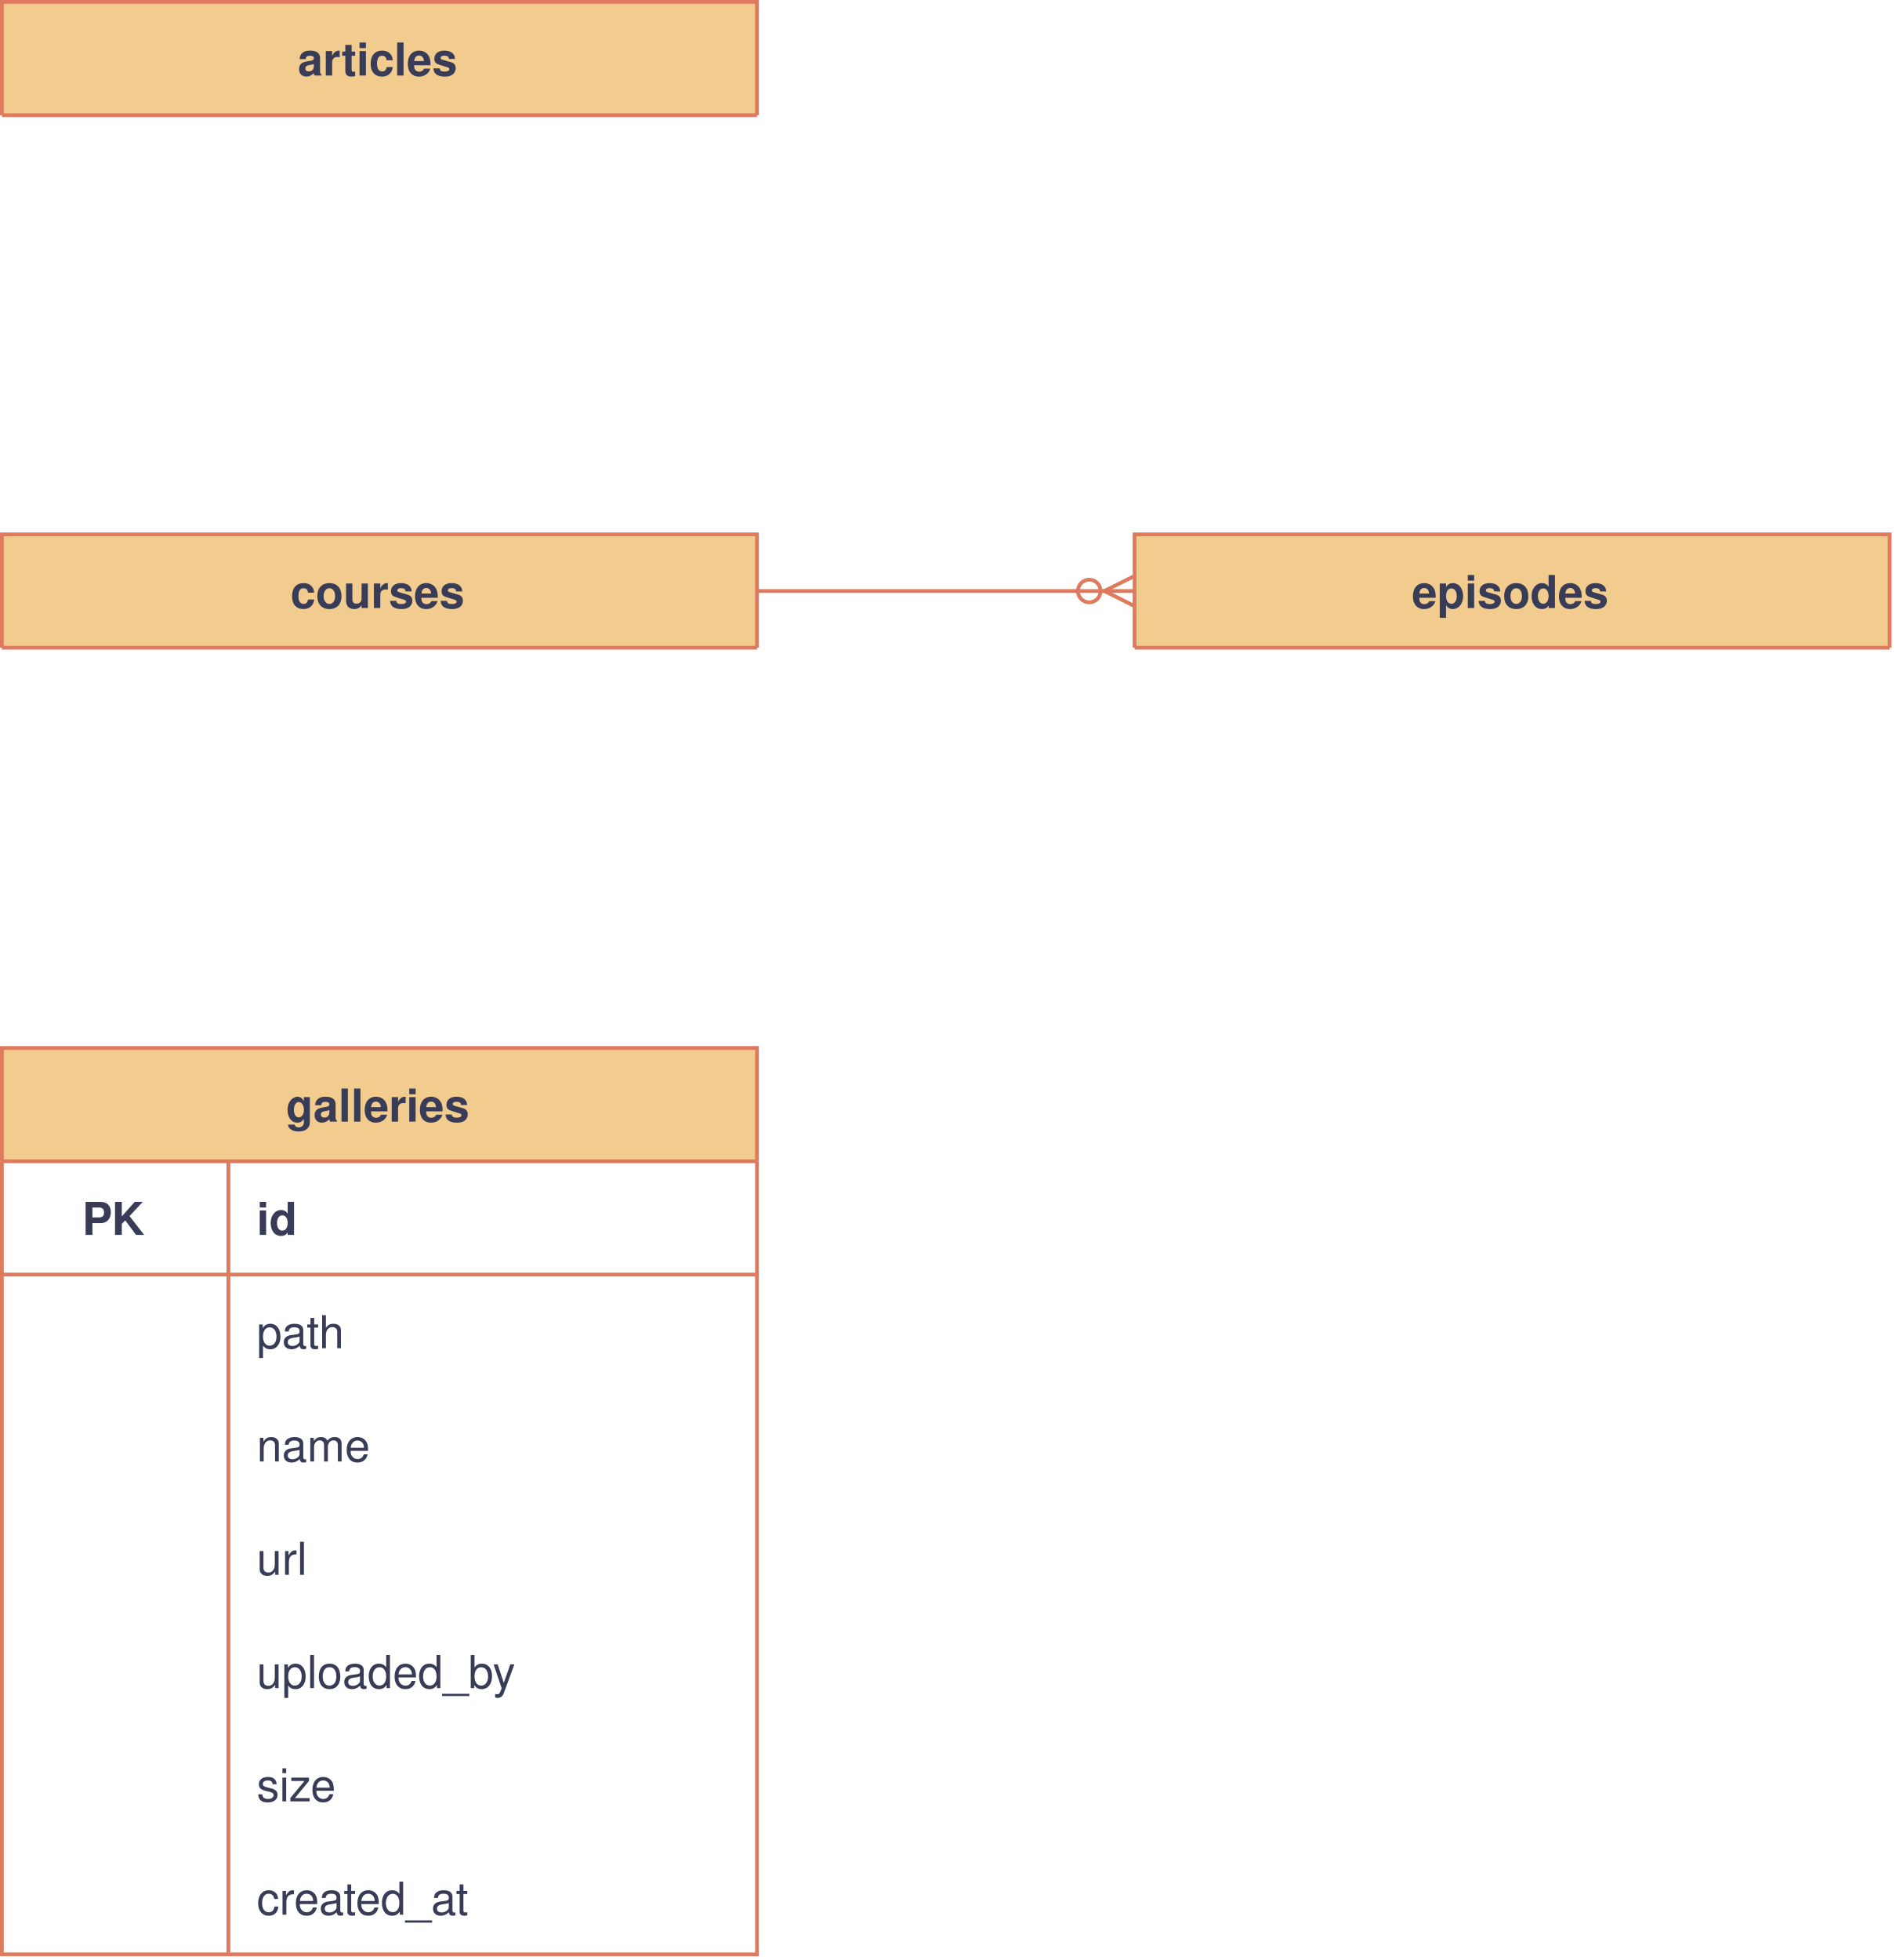
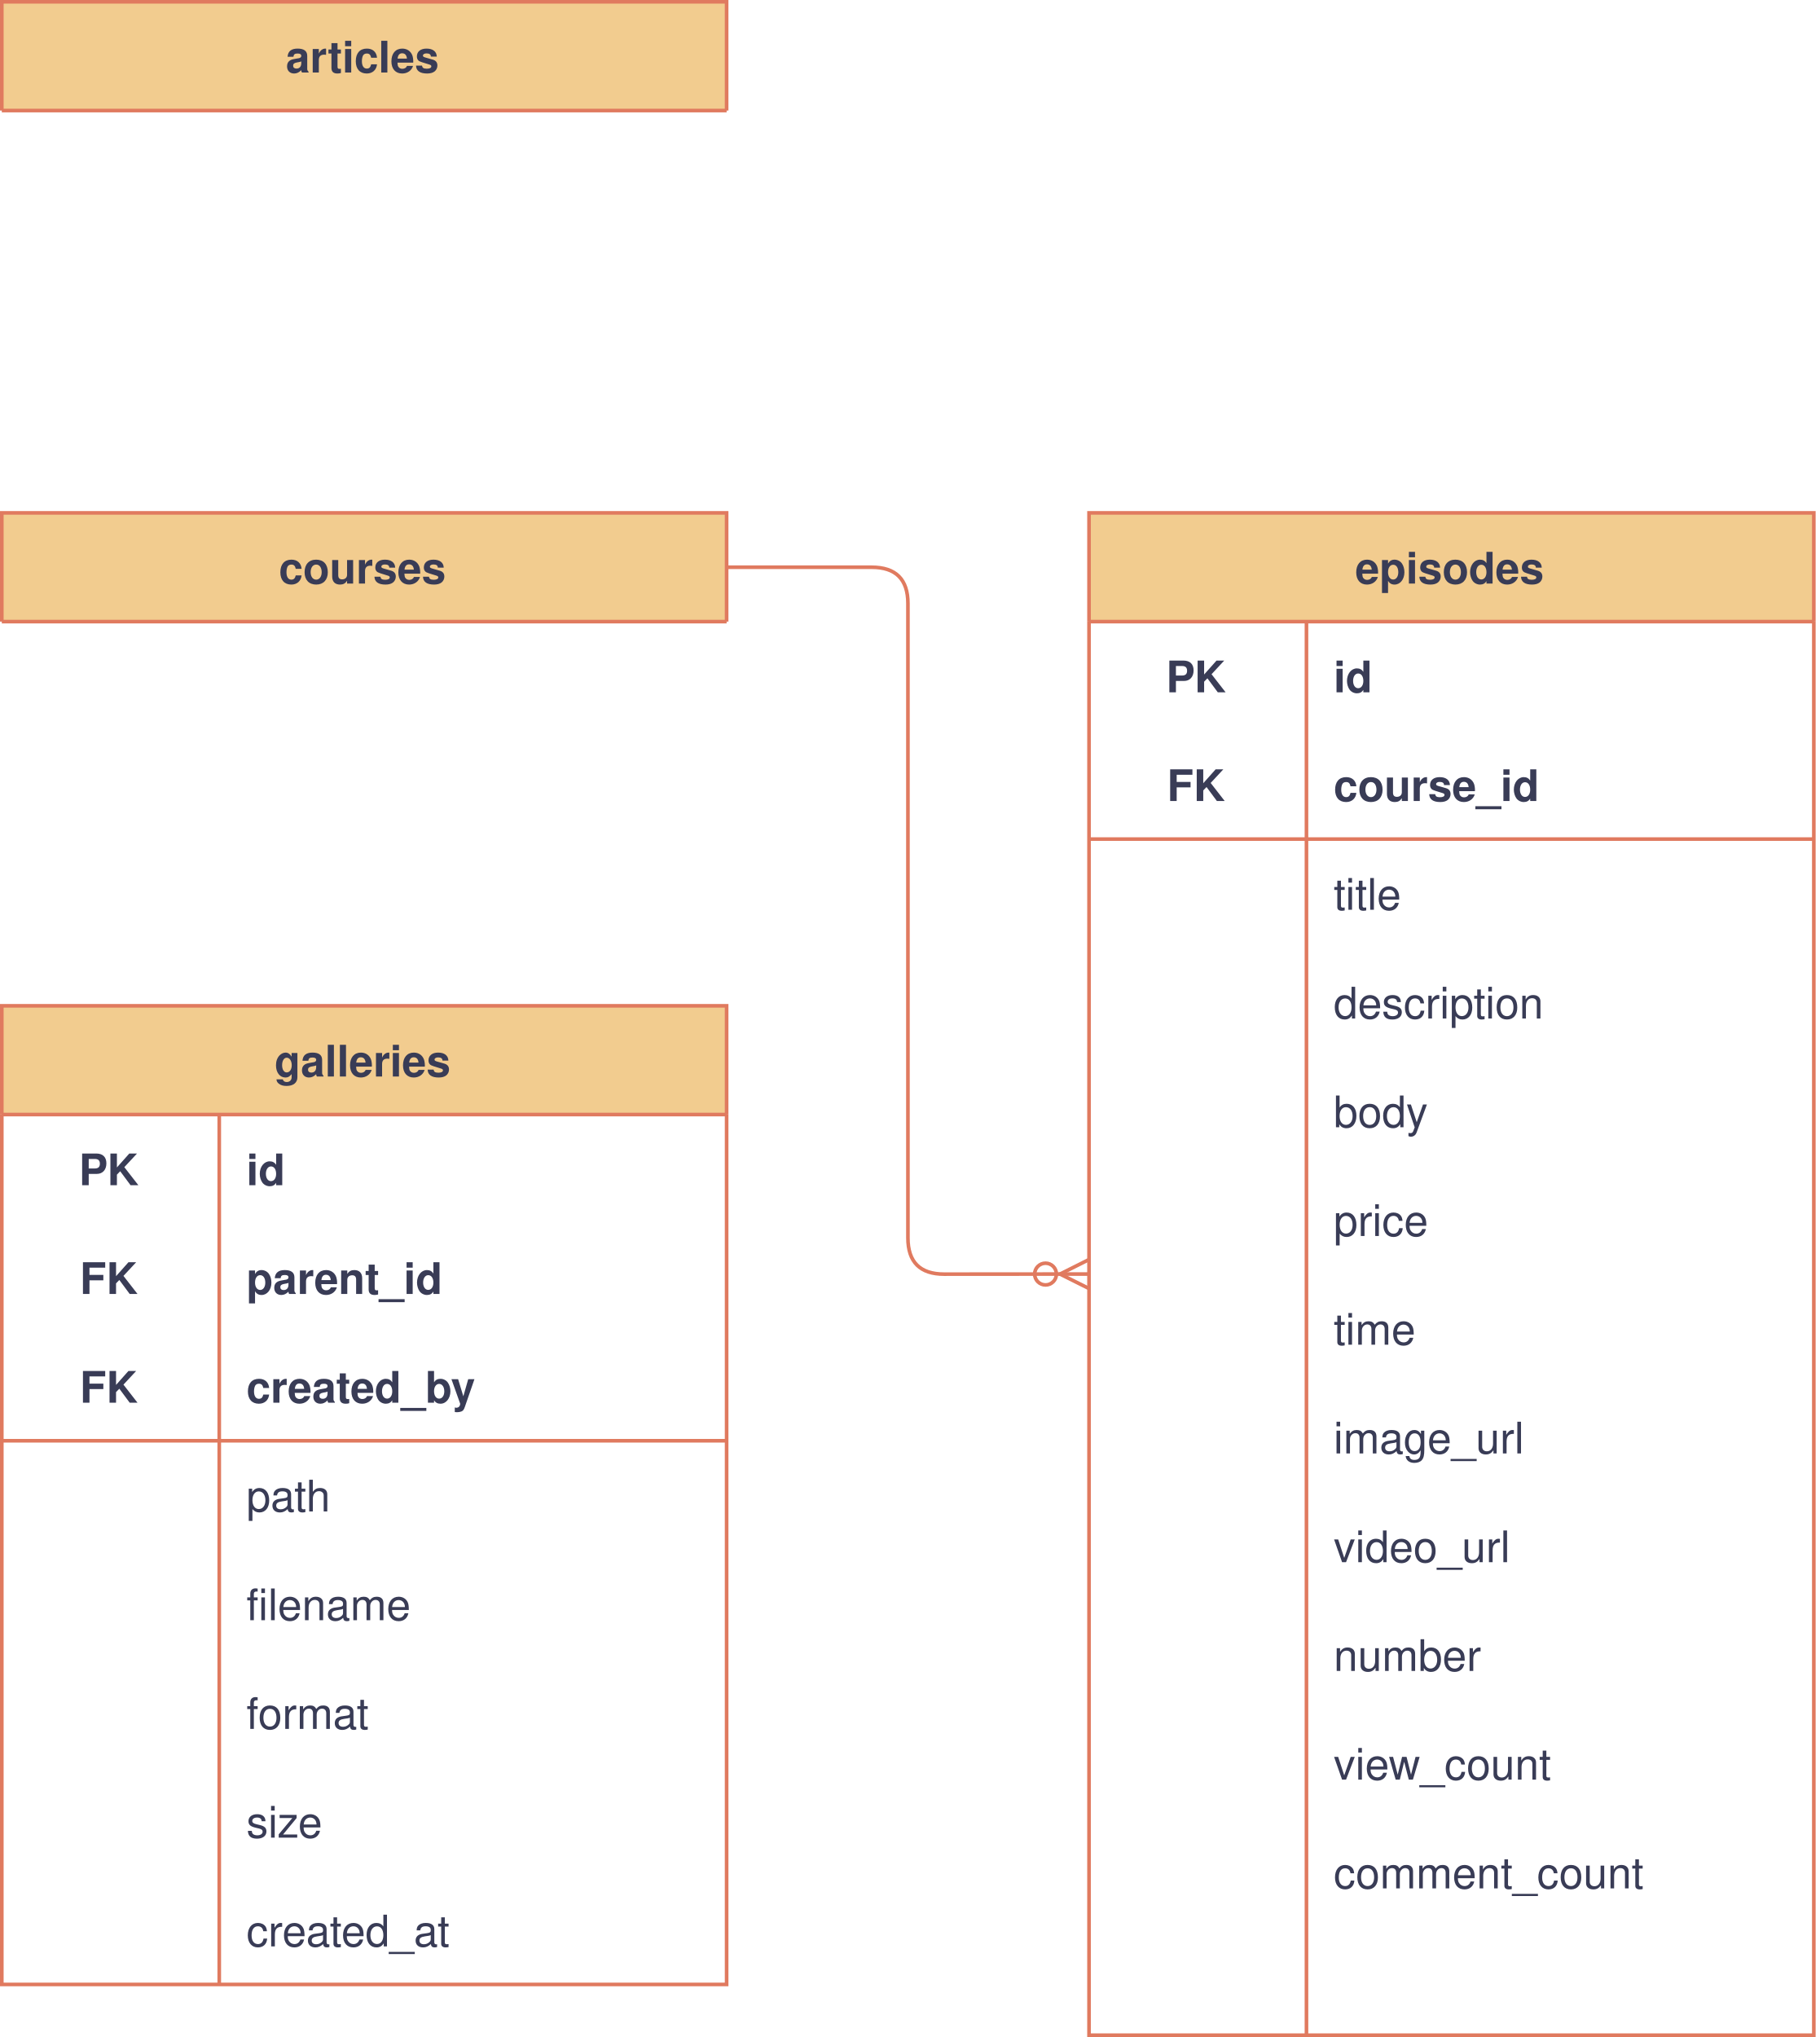
- <svg xmlns="http://www.w3.org/2000/svg" version="1.1" width="502px" height="519px" viewBox="-0.5 -0.5 502 519" content="&lt;mxfile host=&quot;drawio-plugin&quot; modified=&quot;2022-11-19T19:06:57.312Z&quot; agent=&quot;5.0 (X11; Linux x86_64) AppleWebKit/537.36 (KHTML, like Gecko) Chrome/98.0.476.102 Safari/537.36&quot; etag=&quot;xIrtbl-tCGKzQ413qVuO&quot; version=&quot;15.5.4&quot; type=&quot;embed&quot;&gt;&lt;diagram id=&quot;23iRSUPoRavnBvh4doch&quot; name=&quot;Page-1&quot;&gt;7Z1db6M4FIZ/TW9HsRNIuNxm2l1pO9JqZqXdvarc4BJ2CEbGaZv99WvCZ2LSkNKa5uRIo1ExxHyc1w/Y+D1cjeerl18lS5bfhM+jKzryX67GX68odTyi/88KNnnBxC0KAhn6edGoLvgR/sfzQlKWrkOfp0VZXqSEiFSY7BYuRBzzhdopY1KK593NHkXk7xQkLOBGwY8Fi8zSv0JfLfPSGZ3W5b/xMFiWeyaul695YIufgRTruNjfFR3fTm7J15t89YqVdRUnmi6ZL54bReObq/FcCqHyv1Yvcx5ll3b3st0eWFsdt+Sx6vKDSXFGTyxaF+fOpAoXkb76+QGqTXlR9LEm2Z+KPWRF16nSmxaxG490gY6GYmHMpS4g2+UoYkkabjfPS5Zh5N+xjVirsqJy6foxfOH+9zx02bY6ine6smwxq/xRV/6jOJhsNYvCINZ/L/SZZnu8ljzVx3LHUlVsEbEHHl1XAZmLSGRHFouYb3cXRWVRFiU6n89ut2clxU/eWHMzmv7i3BZH0Cgfe+O54+ry4gpyqfjLnjq3588PB4dUIdctiYsVV3KjNymrKZtR0YpIWcVzrUk6KpS0bOhxXJSxohkEVdXV3r7rZsPiQF/OeneTnb1RZ9pxb/u7Y5GOSMwUv86ue9oUoP6jcaZ10VaW7RJ1iCHRg9JMMvGyqD65fRFmSvKlSP5kMuCqKEhEmGno5knHpZJbQx6FYpRIipURfyx/+yCUEqtSssVFqSrdXhDnWv/Tl2g++uJcOfpw53qZ1Mv6X7a51OKKtfp0C8rq4FrIzzwT83tKsim+vO2b6tvsiqiP2HbC/lqMqRHjP34/LcrbGwGro3xyAEd7AdwHjtCX8zHawnoZ+j6PPy4yzgEuNELh9m/2J9b2zq16bERcrxo24uUtJd/2Ok3YIoyDu/yX7p4knM8hiZfdADZiSibvKpFO1b2zRiZnQf59GZ09+VvE9HHkd3rG+N0pwP2wrM829ifwse8a4V6nXN5/fvZ/Ah2AZr3ZEUXWW2C9Z5P1M2R91cYPhAUS6z0j3CpU2XEh6Y+oADLpp2bPD0lvgfSEWkT9tG/XDRDqc8GDRv3U7MWl0TpA0h8VAWjSm509JL0N0js2Sd+34waJ9C580pt9OJ+nCxkmKhQxAv+oFkAD3+zxIfBtAH9mEfjlvhD4peBBA39mTr94EP4GSX9UBJBJP6NI+iFIX82QtEL6viN1gEifCx426c0xu3DFAn6/lhHi/qgSQOO+7ywNxP3bcD+xifu+w3WQcO/Ax705cKdYcHja/wWS/oAIQJO+7xwNJP3bSD+1Sfq+43SQSD8DT/pyjlcj3E8hf75f6MoV8v6oFCDz3jOH95D3VtxVFnnv9R2tA8R7D763yjPH7RZitdKXAJHfUQ2Qke+ajwM8CVPho+d7eM/3ZM/zTV3a/z7RIsG+u5vQj9UoPpZ8DPDyxv/KY4m9p5JSamj6bkge9IOJi6bvd5EE6KeT8zB9n1+6jyPkt2n6ds3XibeXTH74vm/XfLeou6Iy5Wfg/B7yBnCBTnAXneCD3ABsOsFddILXYYHvBHfN943oBO+mAsikL195I+ntkt6uE7zvSB4g1E8PxAUQ6qfmoB76A0/RAmTgEw8d4cMQ36YjnHhoCa/f9nnwPeHEM7tz6BHsJgPYuEc/+DC4t+kHrypG3FeSB417OjK7dIkMFzic00EHkHlPR2bnD3lvgfdWXeF0hLbwKjCF5IHz3pySocIV4r6DDGDjHl3hw+DepiucjtAW3mjn8H3hdGQO32EekBO0AJv56A8fhvk2/eF0hAbxRjuH7xCvOpA7FnGfC2R+Ny2AZj7BGZkDmbFsMp/gnMy6nRP4kzIpMW/y8Xr1wCUC/7gQYAMf3bfDAN+m/ZYSisCv2zl89y0l5osbzAN1ihhgQ/88jLfwoG/TeUsJfm+50c7hG28paXPeYjKok/QAmvulGaghAe4HvHQ8a14uRSBiFt3UpdeLtXza5jjaxjM7ju1S1oDTn1wtlsWq+td3YquLbIt/uVKbIokUWyuhi5ZqFRVr+Uuo/m78/U9W1RenWPr6UmIjW9iUC7E+37+bC41fZYv1z7ZL5e8OyeUVgR1IIcVj/xcptzK9+f4fl+JP8Y3Fm3zNbZhd/u0e82udXeCDMiyKUrGWi2Irr7g3q/J2+sptRfKIqfBpt/5e2QPNB4Pcu4/pwnrjZ9EzXRixmy7szbv74HRh3nnMRDm/pDHegTviAOnCWrxjl5wuzIM/E6XFR4bZYt4gCciPry3Ws89I/vMbtThCfpuDFr1tZIDGLDz4k1FIi6FsnXJ5BqnCPoEQIMOetDjPkPYWaG8zNxjp7SIDhPtC8cB5b76XxPRgHXUAGvf0PIZ1wOHeaoIwQtFgVLdzCn9Yh9CWL09uEsR9BxmAxn2LzxhxbwP3VrOD9XYNQ8L9CP4MFNJiIE6jdYC4Py4D2LhHW9EwuLeZHYz0NgyDwj18WxFp8Q5jBuCT1ACa+i1OY6S+BepbzRFGejvIIFGfHJipCYn6LWYyTAHcTQawcd83WSDi/m24t5kjjPT2joHC/fgCcG8O4mGOsBO0AJv5+JWPYZhvM0cY6Z0VCBTzL+ArHy0JghQLDpvALhH3l/iVD4pT8AcyX1mdpYOT8BvTMy5gFn5ZPX7l43QdgOb9GCfhD8N7m25bMjYHdC+X9+MLmIU/bpuFj1/56CID0LhvSROKuLeBe5sW22rGP+K+kjxs3FPzKQ6TQZ4iBtDQL1s/Qt8y9K06bSl+ya/Rl6cXAP22VG6YDPIkPUDmPnVM7gcsirgMMdvfO+vrVXXtJ9obl3mOjt0Xqnk//RL7dd7fR+vxPKaPnV9iv6Klv/Jyyd5zCHXM29Ilp/YrVA/6UYQ6LTPI/M/+/DFgcr+DooD9PIJTyYbhv9WPEjg4lawRGPhTyahjThlKmD6eT47/zyAD2LjHd03D4N7msGOlXcR9JXnYuHfNd00xw6kFXWQAGvez8xjdgYd7qwn+6AzdgXVkZhcwtjMzx3bQF9hJBbBxj4M5A+HeZoI/OsPRnEZDv4DRnJk5mrNOIsF87t8/YAqQDmoAjf3yG3GIfdvYt5noj7o4mayOjHsgMpCw75rdumzCDfL+uAxg8x6/2jAM762m+KMufrah0dDhf7aBuma/biG5rt6/ZzhzuIMYAFFfL0ohVHNzyZLlN+HzbIv/AQ==&lt;/diagram&gt;&lt;/mxfile&gt;" style="background-color: rgb(244, 241, 222);">
+ <svg xmlns="http://www.w3.org/2000/svg" version="1.1" width="502px" height="562px" viewBox="-0.5 -0.5 502 562" content="&lt;mxfile host=&quot;drawio-plugin&quot; modified=&quot;2022-11-20T19:20:37.288Z&quot; agent=&quot;5.0 (X11; Linux x86_64) AppleWebKit/537.36 (KHTML, like Gecko) Chrome/98.0.476.102 Safari/537.36&quot; etag=&quot;Jq-FWjq7OsGnjhlR80Ua&quot; version=&quot;15.5.4&quot; type=&quot;embed&quot;&gt;&lt;diagram id=&quot;23iRSUPoRavnBvh4doch&quot; name=&quot;Page-1&quot;&gt;7Z1db6M4FIZ/TW9HwQkkXE4yzay0HWk1M9LuXo3c4BJ2CI6M0ybz69eEz8SkAyU1wcdSVQUD5uO8PGDj93A3Xmz2nxnerr9Qj4R3aOTt78af7hBybCT+JwWHtADZblrgs8BLi0ZlwbfgF0kLrbx0F3gkzsrSIk5pyIPtaeGKRhFZ8ZMyzBh9OV3siYbeScEW+0Qq+LbCoVz6d+DxdVo6Q9Oy/A8S+Ot8y5aTHd8jXv30Gd1F2fbu0Hg5WVqf7tPZG5zXlR1ovMYefakUje/vxgtGKU9/bfYLEian9vS0LS/MLfabkYg3WWGSHdEzDnfZsWPGg1Uozn66g/yQnxSxr9vkJ8ePSdE85mLRLHbjkSgQ0eA4iAgTBdZxOgzxNg6Oi6cl6yD0HvCB7nheUT41fwr2xPuahi5ZVkTxQVSWTCaVP4nKv2U7k8zGYeBH4vdKHGmyxTkjsdiXBxzzbIkQP5JwXgRkQUOa7FlEI3LcXBjmRUmU0GIxWx6PitGfpDLnfjT9aC+zPaiUj93xwnZEuXzOszA8E8bJ/kywx1NCqvHKIvOZ0A3h7CCWytdxs7Wyq8jKa3kpNYlGmZLWFT2OszKcXQZ+UXWxta/issGRL05nubnJydaQPW24tfPN4VBEJMKczJPzHlcFKH5UjrQsOsqyXqK2JUn0ojS3iXhxWB7cuQgTJXmMbr9j5hOeFWxpkGjo/lkEsJBbRR6ZYjjdZjND8pSv+0g5p5tcstlJKSo9nhB7Lv7EKVqMPth3ttjdhZi2ymnxlyzOhLgioT5xBSV1ECHkF5KI+SqSLC70c03K6juciqiL2E7C/lqMkRTjv/5sF+XjjQCXUW4dwNFZAM+BQ8WpewqPsF4HnkeiK0XGvkQLOTKVUDjdL/uWtV35qh5LERez+o14fktJl53HW7wKIv8hXdM5k4R9G5LYnwawElNrclWJNKruyhqZDIL85zIaPPlrxPR+5Lc7xvjqFCBekNf3rtifNA6LTth3pHDvYsJ+3D77b0AHWrNeboga1itgvauS9TOorG8eFp1Y70rh5gFP9gso6ZurQGfST+WWnyG9AtJbSCHqp12bbkNFfaFuUKifyq24ONz5UEnfQgRak15u7BnSqyC9rZL0XRtugyW90zguOpFebsN5JF6xYMsDGoEFfnMtaA18ucVngK8C+DOFwM+3BQ/4buO4aAT8mTz84pF6B7Ckby4CnUk/Q4b0fZC+GCGphPRde+qGSvpC3bBIL/fZBRvskx87FkLFfQslaI37rqM0DO7fhvuJStx37a4bLO7txnHRCfdyxx3H/uVh/7qTvrkItCZ91zEahvRvI/1UJem79tMNlvSzxnHRiPT5GK9KuJ8D8vJjJSrnYHnfXAo6896Vu/cM75W4qxTy3u3aWzdU3hfqhsV7ud9uRTcbcVZgI7+FGnRGviM/DpBtEFPPeL7fwfN9UVuTM3c3clCzO8IEtVNb1+29sxrNA8gV1Fdc0zdp786VBtHe7YB8BHGMvfsqktD6OWQY9u4bT+zRnvwq7d2O/OJwCYb8IB3ejvwWUTQ6WUwG4PFWdgMwnu/jQRnPdy83AJWebweq59sB6fl25DeLoD3fLVSgM+nzl9uG9GpJr9bz3bUnb6ionzaPi0aon8qdesYJ2EYLOgPfco33ux/iq/R+Wy5U83epb1DMt1y5OQfZDdhGBnrj3ji/+8G9Sud3UTFA3IP0fqOR3KTbsmAFtjunjQ505j0ayY0/w3sFvFfq/0YjqAbwUt/AeC8PyeDBBizu28hAb9wb/3c/uFfp/0YjqAbwUt/AcC9334HP+NFGC3oz3zjB+2G+Sic4GkG1gpf6hsX8vAF5Ygb3CIXNfGMGT8VhRmT2ZMZSyXwL6pjMUt/AmC/f5KPd5pEwsMBvIQS9gW/ct/0AX6X9FlmoY5SHC3yQ7ltkyS9uTManNmLQG/rDMN7qB32VzltkQf2ycqlvYNCvc96atE+t9KA193MzUEUCxPNJ7ngWvFxTn0Y4vC9L56sdeyZeHs9kP45TyQUc/yR8tc5mlWs/0KMukiX+I5wfsnRReMepKFrzTZjNJfuA/1P5/W9S1Qc7m/q0z7GRTBzyiUgc7z/VicpayWS52nEqX++SXF4R2IVkUSTyPjJ2lOn911+E0e/0C44O6ZxlkJz+4xZlIWaPHzHdsVV2/t1Mmjy/e1bEl8TmVbEyEmIePJOT2jvlCZQfDFLvvkkM1mHM4AX4oFF2Soj3apTzda6VvqtZtrA3b07KTnbl3IbDGIly40lj3OZ3xB7ShdV4x8CkC3NBjkSp8ZGZbDFvkITOj6811rNbJP+N91q0J7/KTovONrKh9lm4IAejWDWGsl1M2ABShd2AEHSGvVXjPDO0V0B7lbnBrM4usqHivpQ3MN7L7yVBpwdrowOtcY+G0a2jHe6VJgizEFSDUalvWLxHNd+YPGzh4r6FDLTGfY3P2OBeBe6VZgfr7BoeLO5HIEegWDUG4jjc+WBx30IGeuPe2Ir6wb3K7GBWZ8PwcHEP0lZk1XiHTQbgVmrQmvo1TmNDfQXUV5ojzOrsIBss9Qt9w6J+jZkMdArgFjLQG/ddkwUa3L8N9ypzhFmdvWPDxf24cWS0wr3ciQc+R1gbLejNfPOVj36YrzJHmNU5K9BwmQ/zKx81CYI49i+bwLTHvfnKx3GTyAzB78l8pXSUDtRB+KW+YeE+r9585aO9DrTm/dgMwu+H9yrdttZY7tAFwvtC38B4XzcKH+5XPtrIQGvc16QJNbhXgXuVFttixD883Bf6hoV7JD/FmWSQbcSgNfTzq99AXzH0lTptEdQv+ZX6Bgb9ulRuJhlkKz3ozH1ky9z3cRgSFphsf++Q7e+ius4T7Y3zDCC/uy8U74C7JfZrvL131uPMND7fKL+azJIn6W/TK/2Vl0vqnkOK9CJQUvv9Ljap6rV+FEGu3P68/fxO75nc762i0Pp5xDXt0H74r/SjBK7cDl1C5r97ITZa8V9uiqbnYABp/vq8DVzShta3AXsYLpIbz+9dtu5vMvEfsmUkaH0bOI0NSCMJsmUjyYoRUb334/Hm3YOqcn23EYfe9wHjLOnnPqA0IyCyoVpLSoEDuwvIFoItFvtz4/y/BRnozXvT/d8T71WmBCw/mgmP9yAHnyFH7vwXISMRhjveuI0UtGb+bBh9PRoyX2VeQDSDmjKkFDgs5s/knp4nyjYY7KCzNkLQm/imV6cf4ivNCYhmYHt1ZjB7dWZyr04yIhMu702vTtr6M5/16Yn3KpMCIgfqd31KgcPivSPf4PN3uYCf8luIQSPqi0lGKa8uzvB2/YV6JFnifw==&lt;/diagram&gt;&lt;/mxfile&gt;" style="background-color: rgb(244, 241, 222);">
  <defs>
+     <clipPath id="mx-clip-300-171-60-30-0">
+       <rect x="300" y="171" width="60" height="30" />
+     </clipPath>
+     <clipPath id="mx-clip-366-171-134-30-0">
+       <rect x="366" y="171" width="134" height="30" />
+     </clipPath>
+     <clipPath id="mx-clip-300-201-60-30-0">
+       <rect x="300" y="201" width="60" height="30" />
+     </clipPath>
+     <clipPath id="mx-clip-366-201-134-30-0">
+       <rect x="366" y="201" width="134" height="30" />
+     </clipPath>
+     <clipPath id="mx-clip-366-231-134-30-0">
+       <rect x="366" y="231" width="134" height="30" />
+     </clipPath>
+     <clipPath id="mx-clip-366-261-134-30-0">
+       <rect x="366" y="261" width="134" height="30" />
+     </clipPath>
+     <clipPath id="mx-clip-366-291-134-30-0">
+       <rect x="366" y="291" width="134" height="30" />
+     </clipPath>
+     <clipPath id="mx-clip-366-321-134-30-0">
+       <rect x="366" y="321" width="134" height="30" />
+     </clipPath>
+     <clipPath id="mx-clip-366-351-134-30-0">
+       <rect x="366" y="351" width="134" height="30" />
+     </clipPath>
+     <clipPath id="mx-clip-366-381-134-30-0">
+       <rect x="366" y="381" width="134" height="30" />
+     </clipPath>
+     <clipPath id="mx-clip-366-411-134-30-0">
+       <rect x="366" y="411" width="134" height="30" />
+     </clipPath>
+     <clipPath id="mx-clip-366-441-134-30-0">
+       <rect x="366" y="441" width="134" height="30" />
+     </clipPath>
+     <clipPath id="mx-clip-366-471-134-30-0">
+       <rect x="366" y="471" width="134" height="30" />
+     </clipPath>
+     <clipPath id="mx-clip-366-501-134-30-0">
+       <rect x="366" y="501" width="134" height="30" />
+     </clipPath>
    <clipPath id="mx-clip-0-307-60-30-0">
      <rect x="0" y="307" width="60" height="30" />
    </clipPath>
    <clipPath id="mx-clip-66-307-134-30-0">
      <rect x="66" y="307" width="134" height="30" />
    </clipPath>
+     <clipPath id="mx-clip-0-337-60-30-0">
+       <rect x="0" y="337" width="60" height="30" />
+     </clipPath>
    <clipPath id="mx-clip-66-337-134-30-0">
      <rect x="66" y="337" width="134" height="30" />
    </clipPath>
+     <clipPath id="mx-clip-0-367-60-30-0">
+       <rect x="0" y="367" width="60" height="30" />
+     </clipPath>
    <clipPath id="mx-clip-66-367-134-30-0">
      <rect x="66" y="367" width="134" height="30" />
    </clipPath>
    <clipPath id="mx-clip-66-397-134-30-0">
      <rect x="66" y="397" width="134" height="30" />
    </clipPath>
    <clipPath id="mx-clip-66-427-134-30-0">
      <rect x="66" y="427" width="134" height="30" />
    </clipPath>
    <clipPath id="mx-clip-66-457-134-30-0">
      <rect x="66" y="457" width="134" height="30" />
    </clipPath>
    <clipPath id="mx-clip-66-487-134-30-0">
      <rect x="66" y="487" width="134" height="30" />
+     </clipPath>
+     <clipPath id="mx-clip-66-517-134-30-0">
+       <rect x="66" y="517" width="134" height="30" />
    </clipPath>
  </defs>
  <g>
    <path d="M 0 30 L 0 0 L 200 0 L 200 30" fill="#f2cc8f" stroke="#e07a5f" stroke-miterlimit="10" pointer-events="all" />
    <path d="M 0 30 L 200 30" fill="none" stroke="#e07a5f" stroke-miterlimit="10" pointer-events="all" />
    <path d="M 60 30 L 60 30" fill="none" stroke="#e07a5f" stroke-miterlimit="10" pointer-events="all" />
    <g fill="#393C56" font-family="Helvetica" font-weight="bold" text-anchor="middle" font-size="12px">
      <text x="99.5" y="19.5">articles</text>
    </g>
    <path d="M 300 171 L 300 141 L 500 141 L 500 171" fill="#f2cc8f" stroke="#e07a5f" stroke-miterlimit="10" pointer-events="all" />
-     <path d="M 300 171 L 500 171" fill="none" stroke="#e07a5f" stroke-miterlimit="10" pointer-events="all" />
-     <path d="M 360 171 L 360 171" fill="none" stroke="#e07a5f" stroke-miterlimit="10" pointer-events="all" />
-     <g fill="#393C56" font-family="Helvetica" font-weight="bold" text-anchor="middle" font-size="12px">
+     <path d="M 300 171 L 300 561 L 500 561 L 500 171" fill="none" stroke="#e07a5f" stroke-miterlimit="10" pointer-events="none" />
+     <path d="M 300 171 L 500 171" fill="none" stroke="#e07a5f" stroke-miterlimit="10" pointer-events="none" />
+     <path d="M 360 171 L 360 561" fill="none" stroke="#e07a5f" stroke-miterlimit="10" pointer-events="none" />
+     <g fill="#393C56" font-family="Helvetica" font-weight="bold" pointer-events="none" text-anchor="middle" font-size="12px">
      <text x="399.5" y="160.5">episodes</text>
    </g>
-     <path d="M 200 156 L 300 156" fill="none" stroke="#e07a5f" stroke-miterlimit="10" pointer-events="stroke" />
-     <ellipse cx="288" cy="156" rx="3" ry="3" fill="none" stroke="#e07a5f" pointer-events="all" />
-     <path d="M 300 152 L 292 156 L 300 160" fill="none" stroke="#e07a5f" stroke-miterlimit="10" pointer-events="all" />
-     <path d="M 0 171 L 0 141 L 200 141 L 200 171" fill="#f2cc8f" stroke="#e07a5f" stroke-miterlimit="10" pointer-events="all" />
-     <path d="M 0 171 L 200 171" fill="none" stroke="#e07a5f" stroke-miterlimit="10" pointer-events="all" />
-     <path d="M 60 171 L 60 171" fill="none" stroke="#e07a5f" stroke-miterlimit="10" pointer-events="all" />
-     <g fill="#393C56" font-family="Helvetica" font-weight="bold" text-anchor="middle" font-size="12px">
+     <path d="M 300 171 M 500 171 M 500 201 M 300 201" fill="none" stroke="#e07a5f" stroke-miterlimit="10" pointer-events="none" />
+     <path d="M 300 171 M 360 171 M 360 201 M 300 201" fill="none" stroke="#e07a5f" stroke-miterlimit="10" pointer-events="none" />
+     <g fill="#393C56" font-family="Helvetica" font-weight="bold" pointer-events="none" clip-path="url(#mx-clip-300-171-60-30-0)" text-anchor="middle" font-size="12px">
+       <text x="329.5" y="190.5">PK</text>
+     </g>
+     <path d="M 360 171 M 500 171 M 500 201 M 360 201" fill="none" stroke="#e07a5f" stroke-miterlimit="10" pointer-events="none" />
+     <g fill="#393C56" font-family="Helvetica" font-weight="bold" text-decoration="underline" pointer-events="none" clip-path="url(#mx-clip-366-171-134-30-0)" font-size="12px">
+       <text x="367.5" y="190.5">id</text>
+     </g>
+     <path d="M 300 201 M 500 201 M 500 231 L 300 231" fill="none" stroke="#e07a5f" stroke-miterlimit="10" pointer-events="none" />
+     <path d="M 300 201 M 360 201 M 360 231 M 300 231" fill="none" stroke="#e07a5f" stroke-miterlimit="10" pointer-events="none" />
+     <g fill="#393C56" font-family="Helvetica" font-weight="bold" pointer-events="none" clip-path="url(#mx-clip-300-201-60-30-0)" text-anchor="middle" font-size="12px">
+       <text x="329.5" y="220.5">FK</text>
+     </g>
+     <path d="M 360 201 M 500 201 M 500 231 M 360 231" fill="none" stroke="#e07a5f" stroke-miterlimit="10" pointer-events="none" />
+     <g fill="#393C56" font-family="Helvetica" font-weight="bold" text-decoration="underline" pointer-events="none" clip-path="url(#mx-clip-366-201-134-30-0)" font-size="12px">
+       <text x="367.5" y="220.5">course_id</text>
+     </g>
+     <path d="M 300 231 M 500 231 M 500 261 M 300 261" fill="none" stroke="#e07a5f" stroke-miterlimit="10" pointer-events="none" />
+     <path d="M 300 231 M 360 231 M 360 261 M 300 261" fill="none" stroke="#e07a5f" stroke-miterlimit="10" pointer-events="none" />
+     <path d="M 360 231 M 500 231 M 500 261 M 360 261" fill="none" stroke="#e07a5f" stroke-miterlimit="10" pointer-events="none" />
+     <g fill="#393C56" font-family="Helvetica" pointer-events="none" clip-path="url(#mx-clip-366-231-134-30-0)" font-size="12px">
+       <text x="367.5" y="250.5">title</text>
+     </g>
+     <path d="M 300 261 M 500 261 M 500 291 M 300 291" fill="none" stroke="#e07a5f" stroke-miterlimit="10" pointer-events="none" />
+     <path d="M 300 261 M 360 261 M 360 291 M 300 291" fill="none" stroke="#e07a5f" stroke-miterlimit="10" pointer-events="none" />
+     <path d="M 360 261 M 500 261 M 500 291 M 360 291" fill="none" stroke="#e07a5f" stroke-miterlimit="10" pointer-events="none" />
+     <g fill="#393C56" font-family="Helvetica" pointer-events="none" clip-path="url(#mx-clip-366-261-134-30-0)" font-size="12px">
+       <text x="367.5" y="280.5">description</text>
+     </g>
+     <path d="M 300 291 M 500 291 M 500 321 M 300 321" fill="none" stroke="#e07a5f" stroke-miterlimit="10" pointer-events="none" />
+     <path d="M 300 291 M 360 291 M 360 321 M 300 321" fill="none" stroke="#e07a5f" stroke-miterlimit="10" pointer-events="none" />
+     <path d="M 360 291 M 500 291 M 500 321 M 360 321" fill="none" stroke="#e07a5f" stroke-miterlimit="10" pointer-events="none" />
+     <g fill="#393C56" font-family="Helvetica" pointer-events="none" clip-path="url(#mx-clip-366-291-134-30-0)" font-size="12px">
+       <text x="367.5" y="310.5">body</text>
+     </g>
+     <path d="M 300 321 M 500 321 M 500 351 M 300 351" fill="none" stroke="#e07a5f" stroke-miterlimit="10" pointer-events="none" />
+     <path d="M 300 321 M 360 321 M 360 351 M 300 351" fill="none" stroke="#e07a5f" stroke-miterlimit="10" pointer-events="none" />
+     <path d="M 360 321 M 500 321 M 500 351 M 360 351" fill="none" stroke="#e07a5f" stroke-miterlimit="10" pointer-events="none" />
+     <g fill="#393C56" font-family="Helvetica" pointer-events="none" clip-path="url(#mx-clip-366-321-134-30-0)" font-size="12px">
+       <text x="367.5" y="340.5">price</text>
+     </g>
+     <path d="M 300 351 M 500 351 M 500 381 M 300 381" fill="none" stroke="#e07a5f" stroke-miterlimit="10" pointer-events="none" />
+     <path d="M 300 351 M 360 351 M 360 381 M 300 381" fill="none" stroke="#e07a5f" stroke-miterlimit="10" pointer-events="none" />
+     <path d="M 360 351 M 500 351 M 500 381 M 360 381" fill="none" stroke="#e07a5f" stroke-miterlimit="10" pointer-events="none" />
+     <g fill="#393C56" font-family="Helvetica" pointer-events="none" clip-path="url(#mx-clip-366-351-134-30-0)" font-size="12px">
+       <text x="367.5" y="370.5">time</text>
+     </g>
+     <path d="M 300 381 M 500 381 M 500 411 M 300 411" fill="none" stroke="#e07a5f" stroke-miterlimit="10" pointer-events="none" />
+     <path d="M 300 381 M 360 381 M 360 411 M 300 411" fill="none" stroke="#e07a5f" stroke-miterlimit="10" pointer-events="none" />
+     <path d="M 360 381 M 500 381 M 500 411 M 360 411" fill="none" stroke="#e07a5f" stroke-miterlimit="10" pointer-events="none" />
+     <g fill="#393C56" font-family="Helvetica" pointer-events="none" clip-path="url(#mx-clip-366-381-134-30-0)" font-size="12px">
+       <text x="367.5" y="400.5">image_url</text>
+     </g>
+     <path d="M 300 411 M 500 411 M 500 441 M 300 441" fill="none" stroke="#e07a5f" stroke-miterlimit="10" pointer-events="none" />
+     <path d="M 300 411 M 360 411 M 360 441 M 300 441" fill="none" stroke="#e07a5f" stroke-miterlimit="10" pointer-events="none" />
+     <path d="M 360 411 M 500 411 M 500 441 M 360 441" fill="none" stroke="#e07a5f" stroke-miterlimit="10" pointer-events="none" />
+     <g fill="#393C56" font-family="Helvetica" pointer-events="none" clip-path="url(#mx-clip-366-411-134-30-0)" font-size="12px">
+       <text x="367.5" y="430.5">video_url</text>
+     </g>
+     <path d="M 300 441 M 500 441 M 500 471 M 300 471" fill="none" stroke="#e07a5f" stroke-miterlimit="10" pointer-events="none" />
+     <path d="M 300 441 M 360 441 M 360 471 M 300 471" fill="none" stroke="#e07a5f" stroke-miterlimit="10" pointer-events="none" />
+     <path d="M 360 441 M 500 441 M 500 471 M 360 471" fill="none" stroke="#e07a5f" stroke-miterlimit="10" pointer-events="none" />
+     <g fill="#393C56" font-family="Helvetica" pointer-events="none" clip-path="url(#mx-clip-366-441-134-30-0)" font-size="12px">
+       <text x="367.5" y="460.5">number</text>
+     </g>
+     <path d="M 300 471 M 500 471 M 500 501 M 300 501" fill="none" stroke="#e07a5f" stroke-miterlimit="10" pointer-events="none" />
+     <path d="M 300 471 M 360 471 M 360 501 M 300 501" fill="none" stroke="#e07a5f" stroke-miterlimit="10" pointer-events="none" />
+     <path d="M 360 471 M 500 471 M 500 501 M 360 501" fill="none" stroke="#e07a5f" stroke-miterlimit="10" pointer-events="none" />
+     <g fill="#393C56" font-family="Helvetica" pointer-events="none" clip-path="url(#mx-clip-366-471-134-30-0)" font-size="12px">
+       <text x="367.5" y="490.5">view_count</text>
+     </g>
+     <path d="M 300 501 M 500 501 M 500 531 M 300 531" fill="none" stroke="#e07a5f" stroke-miterlimit="10" pointer-events="none" />
+     <path d="M 300 501 M 360 501 M 360 531 M 300 531" fill="none" stroke="#e07a5f" stroke-miterlimit="10" pointer-events="none" />
+     <path d="M 360 501 M 500 501 M 500 531 M 360 531" fill="none" stroke="#e07a5f" stroke-miterlimit="10" pointer-events="none" />
+     <g fill="#393C56" font-family="Helvetica" pointer-events="none" clip-path="url(#mx-clip-366-501-134-30-0)" font-size="12px">
+       <text x="367.5" y="520.5">comment_count</text>
+     </g>
+     <path d="M 200 156 L 240.03 156 Q 250.03 156 250.03 166 L 250.03 341.03 Q 250.03 351.03 260.03 351.03 L 300 351" fill="none" stroke="#e07a5f" stroke-miterlimit="10" pointer-events="none" />
+     <ellipse cx="288" cy="351.01" rx="3" ry="3" fill="none" stroke="#e07a5f" pointer-events="none" />
+     <path d="M 300 347 L 292 351.01 L 300 355" fill="none" stroke="#e07a5f" stroke-miterlimit="10" pointer-events="none" />
+     <path d="M 0 171 L 0 141 L 200 141 L 200 171" fill="#f2cc8f" stroke="#e07a5f" stroke-miterlimit="10" pointer-events="none" />
+     <path d="M 0 171 L 200 171" fill="none" stroke="#e07a5f" stroke-miterlimit="10" pointer-events="none" />
+     <path d="M 60 171 L 60 171" fill="none" stroke="#e07a5f" stroke-miterlimit="10" pointer-events="none" />
+     <g fill="#393C56" font-family="Helvetica" font-weight="bold" pointer-events="none" text-anchor="middle" font-size="12px">
      <text x="99.5" y="160.5">courses</text>
    </g>
-     <path d="M 0 307 L 0 277 L 200 277 L 200 307" fill="#f2cc8f" stroke="#e07a5f" stroke-miterlimit="10" pointer-events="all" />
-     <path d="M 0 307 L 0 517 L 200 517 L 200 307" fill="none" stroke="#e07a5f" stroke-miterlimit="10" pointer-events="none" />
+     <path d="M 0 307 L 0 277 L 200 277 L 200 307" fill="#f2cc8f" stroke="#e07a5f" stroke-miterlimit="10" pointer-events="none" />
+     <path d="M 0 307 L 0 547 L 200 547 L 200 307" fill="none" stroke="#e07a5f" stroke-miterlimit="10" pointer-events="none" />
    <path d="M 0 307 L 200 307" fill="none" stroke="#e07a5f" stroke-miterlimit="10" pointer-events="none" />
-     <path d="M 60 307 L 60 517" fill="none" stroke="#e07a5f" stroke-miterlimit="10" pointer-events="none" />
+     <path d="M 60 307 L 60 547" fill="none" stroke="#e07a5f" stroke-miterlimit="10" pointer-events="none" />
    <g fill="#393C56" font-family="Helvetica" font-weight="bold" pointer-events="none" text-anchor="middle" font-size="12px">
      <text x="99.5" y="296.5">galleries</text>
    </g>
-     <path d="M 0 307 M 200 307 M 200 337 L 0 337" fill="none" stroke="#e07a5f" stroke-miterlimit="10" pointer-events="none" />
+     <path d="M 0 307 M 200 307 M 200 337 M 0 337" fill="none" stroke="#e07a5f" stroke-miterlimit="10" pointer-events="none" />
    <path d="M 0 307 M 60 307 M 60 337 M 0 337" fill="none" stroke="#e07a5f" stroke-miterlimit="10" pointer-events="none" />
    <g fill="#393C56" font-family="Helvetica" font-weight="bold" pointer-events="none" clip-path="url(#mx-clip-0-307-60-30-0)" text-anchor="middle" font-size="12px">
      <text x="29.5" y="326.5">PK</text>
    </g>
    <path d="M 60 307 M 200 307 M 200 337 M 60 337" fill="none" stroke="#e07a5f" stroke-miterlimit="10" pointer-events="none" />
    <g fill="#393C56" font-family="Helvetica" font-weight="bold" text-decoration="underline" pointer-events="none" clip-path="url(#mx-clip-66-307-134-30-0)" font-size="12px">
      <text x="67.5" y="326.5">id</text>
    </g>
    <path d="M 0 337 M 200 337 M 200 367 M 0 367" fill="none" stroke="#e07a5f" stroke-miterlimit="10" pointer-events="none" />
    <path d="M 0 337 M 60 337 M 60 367 M 0 367" fill="none" stroke="#e07a5f" stroke-miterlimit="10" pointer-events="none" />
+     <g fill="#393C56" font-family="Helvetica" font-weight="bold" pointer-events="none" clip-path="url(#mx-clip-0-337-60-30-0)" text-anchor="middle" font-size="12px">
+       <text x="29.5" y="356.5">FK</text>
+     </g>
    <path d="M 60 337 M 200 337 M 200 367 M 60 367" fill="none" stroke="#e07a5f" stroke-miterlimit="10" pointer-events="none" />
-     <g fill="#393C56" font-family="Helvetica" pointer-events="none" clip-path="url(#mx-clip-66-337-134-30-0)" font-size="12px">
-       <text x="67.5" y="356.5">path</text>
-     </g>
-     <path d="M 0 367 M 200 367 M 200 397 M 0 397" fill="none" stroke="#e07a5f" stroke-miterlimit="10" pointer-events="none" />
+     <g fill="#393C56" font-family="Helvetica" font-weight="bold" text-decoration="underline" pointer-events="none" clip-path="url(#mx-clip-66-337-134-30-0)" font-size="12px">
+       <text x="67.5" y="356.5">parent_id</text>
+     </g>
+     <path d="M 0 367 M 200 367 M 200 397 L 0 397" fill="none" stroke="#e07a5f" stroke-miterlimit="10" pointer-events="none" />
    <path d="M 0 367 M 60 367 M 60 397 M 0 397" fill="none" stroke="#e07a5f" stroke-miterlimit="10" pointer-events="none" />
+     <g fill="#393C56" font-family="Helvetica" font-weight="bold" pointer-events="none" clip-path="url(#mx-clip-0-367-60-30-0)" text-anchor="middle" font-size="12px">
+       <text x="29.5" y="386.5">FK</text>
+     </g>
    <path d="M 60 367 M 200 367 M 200 397 M 60 397" fill="none" stroke="#e07a5f" stroke-miterlimit="10" pointer-events="none" />
-     <g fill="#393C56" font-family="Helvetica" pointer-events="none" clip-path="url(#mx-clip-66-367-134-30-0)" font-size="12px">
-       <text x="67.5" y="386.5">name</text>
+     <g fill="#393C56" font-family="Helvetica" font-weight="bold" text-decoration="underline" pointer-events="none" clip-path="url(#mx-clip-66-367-134-30-0)" font-size="12px">
+       <text x="67.5" y="386.5">created_by</text>
    </g>
    <path d="M 0 397 M 200 397 M 200 427 M 0 427" fill="none" stroke="#e07a5f" stroke-miterlimit="10" pointer-events="none" />
    <path d="M 0 397 M 60 397 M 60 427 M 0 427" fill="none" stroke="#e07a5f" stroke-miterlimit="10" pointer-events="none" />
    <path d="M 60 397 M 200 397 M 200 427 M 60 427" fill="none" stroke="#e07a5f" stroke-miterlimit="10" pointer-events="none" />
    <g fill="#393C56" font-family="Helvetica" pointer-events="none" clip-path="url(#mx-clip-66-397-134-30-0)" font-size="12px">
-       <text x="67.5" y="416.5">url</text>
+       <text x="67.5" y="416.5">path</text>
    </g>
    <path d="M 0 427 M 200 427 M 200 457 M 0 457" fill="none" stroke="#e07a5f" stroke-miterlimit="10" pointer-events="none" />
    <path d="M 0 427 M 60 427 M 60 457 M 0 457" fill="none" stroke="#e07a5f" stroke-miterlimit="10" pointer-events="none" />
    <path d="M 60 427 M 200 427 M 200 457 M 60 457" fill="none" stroke="#e07a5f" stroke-miterlimit="10" pointer-events="none" />
    <g fill="#393C56" font-family="Helvetica" pointer-events="none" clip-path="url(#mx-clip-66-427-134-30-0)" font-size="12px">
-       <text x="67.5" y="446.5">uploaded_by</text>
+       <text x="67.5" y="446.5">filename</text>
    </g>
    <path d="M 0 457 M 200 457 M 200 487 M 0 487" fill="none" stroke="#e07a5f" stroke-miterlimit="10" pointer-events="none" />
    <path d="M 0 457 M 60 457 M 60 487 M 0 487" fill="none" stroke="#e07a5f" stroke-miterlimit="10" pointer-events="none" />
    <path d="M 60 457 M 200 457 M 200 487 M 60 487" fill="none" stroke="#e07a5f" stroke-miterlimit="10" pointer-events="none" />
    <g fill="#393C56" font-family="Helvetica" pointer-events="none" clip-path="url(#mx-clip-66-457-134-30-0)" font-size="12px">
-       <text x="67.5" y="476.5">size</text>
+       <text x="67.5" y="476.5">format</text>
    </g>
    <path d="M 0 487 M 200 487 M 200 517 M 0 517" fill="none" stroke="#e07a5f" stroke-miterlimit="10" pointer-events="none" />
    <path d="M 0 487 M 60 487 M 60 517 M 0 517" fill="none" stroke="#e07a5f" stroke-miterlimit="10" pointer-events="none" />
    <path d="M 60 487 M 200 487 M 200 517 M 60 517" fill="none" stroke="#e07a5f" stroke-miterlimit="10" pointer-events="none" />
    <g fill="#393C56" font-family="Helvetica" pointer-events="none" clip-path="url(#mx-clip-66-487-134-30-0)" font-size="12px">
-       <text x="67.5" y="506.5">created_at</text>
+       <text x="67.5" y="506.5">size</text>
+     </g>
+     <path d="M 0 517 M 200 517 M 200 547 M 0 547" fill="none" stroke="#e07a5f" stroke-miterlimit="10" pointer-events="none" />
+     <path d="M 0 517 M 60 517 M 60 547 M 0 547" fill="none" stroke="#e07a5f" stroke-miterlimit="10" pointer-events="none" />
+     <path d="M 60 517 M 200 517 M 200 547 M 60 547" fill="none" stroke="#e07a5f" stroke-miterlimit="10" pointer-events="none" />
+     <g fill="#393C56" font-family="Helvetica" pointer-events="none" clip-path="url(#mx-clip-66-517-134-30-0)" font-size="12px">
+       <text x="67.5" y="536.5">created_at</text>
    </g>
  </g>
</svg>
